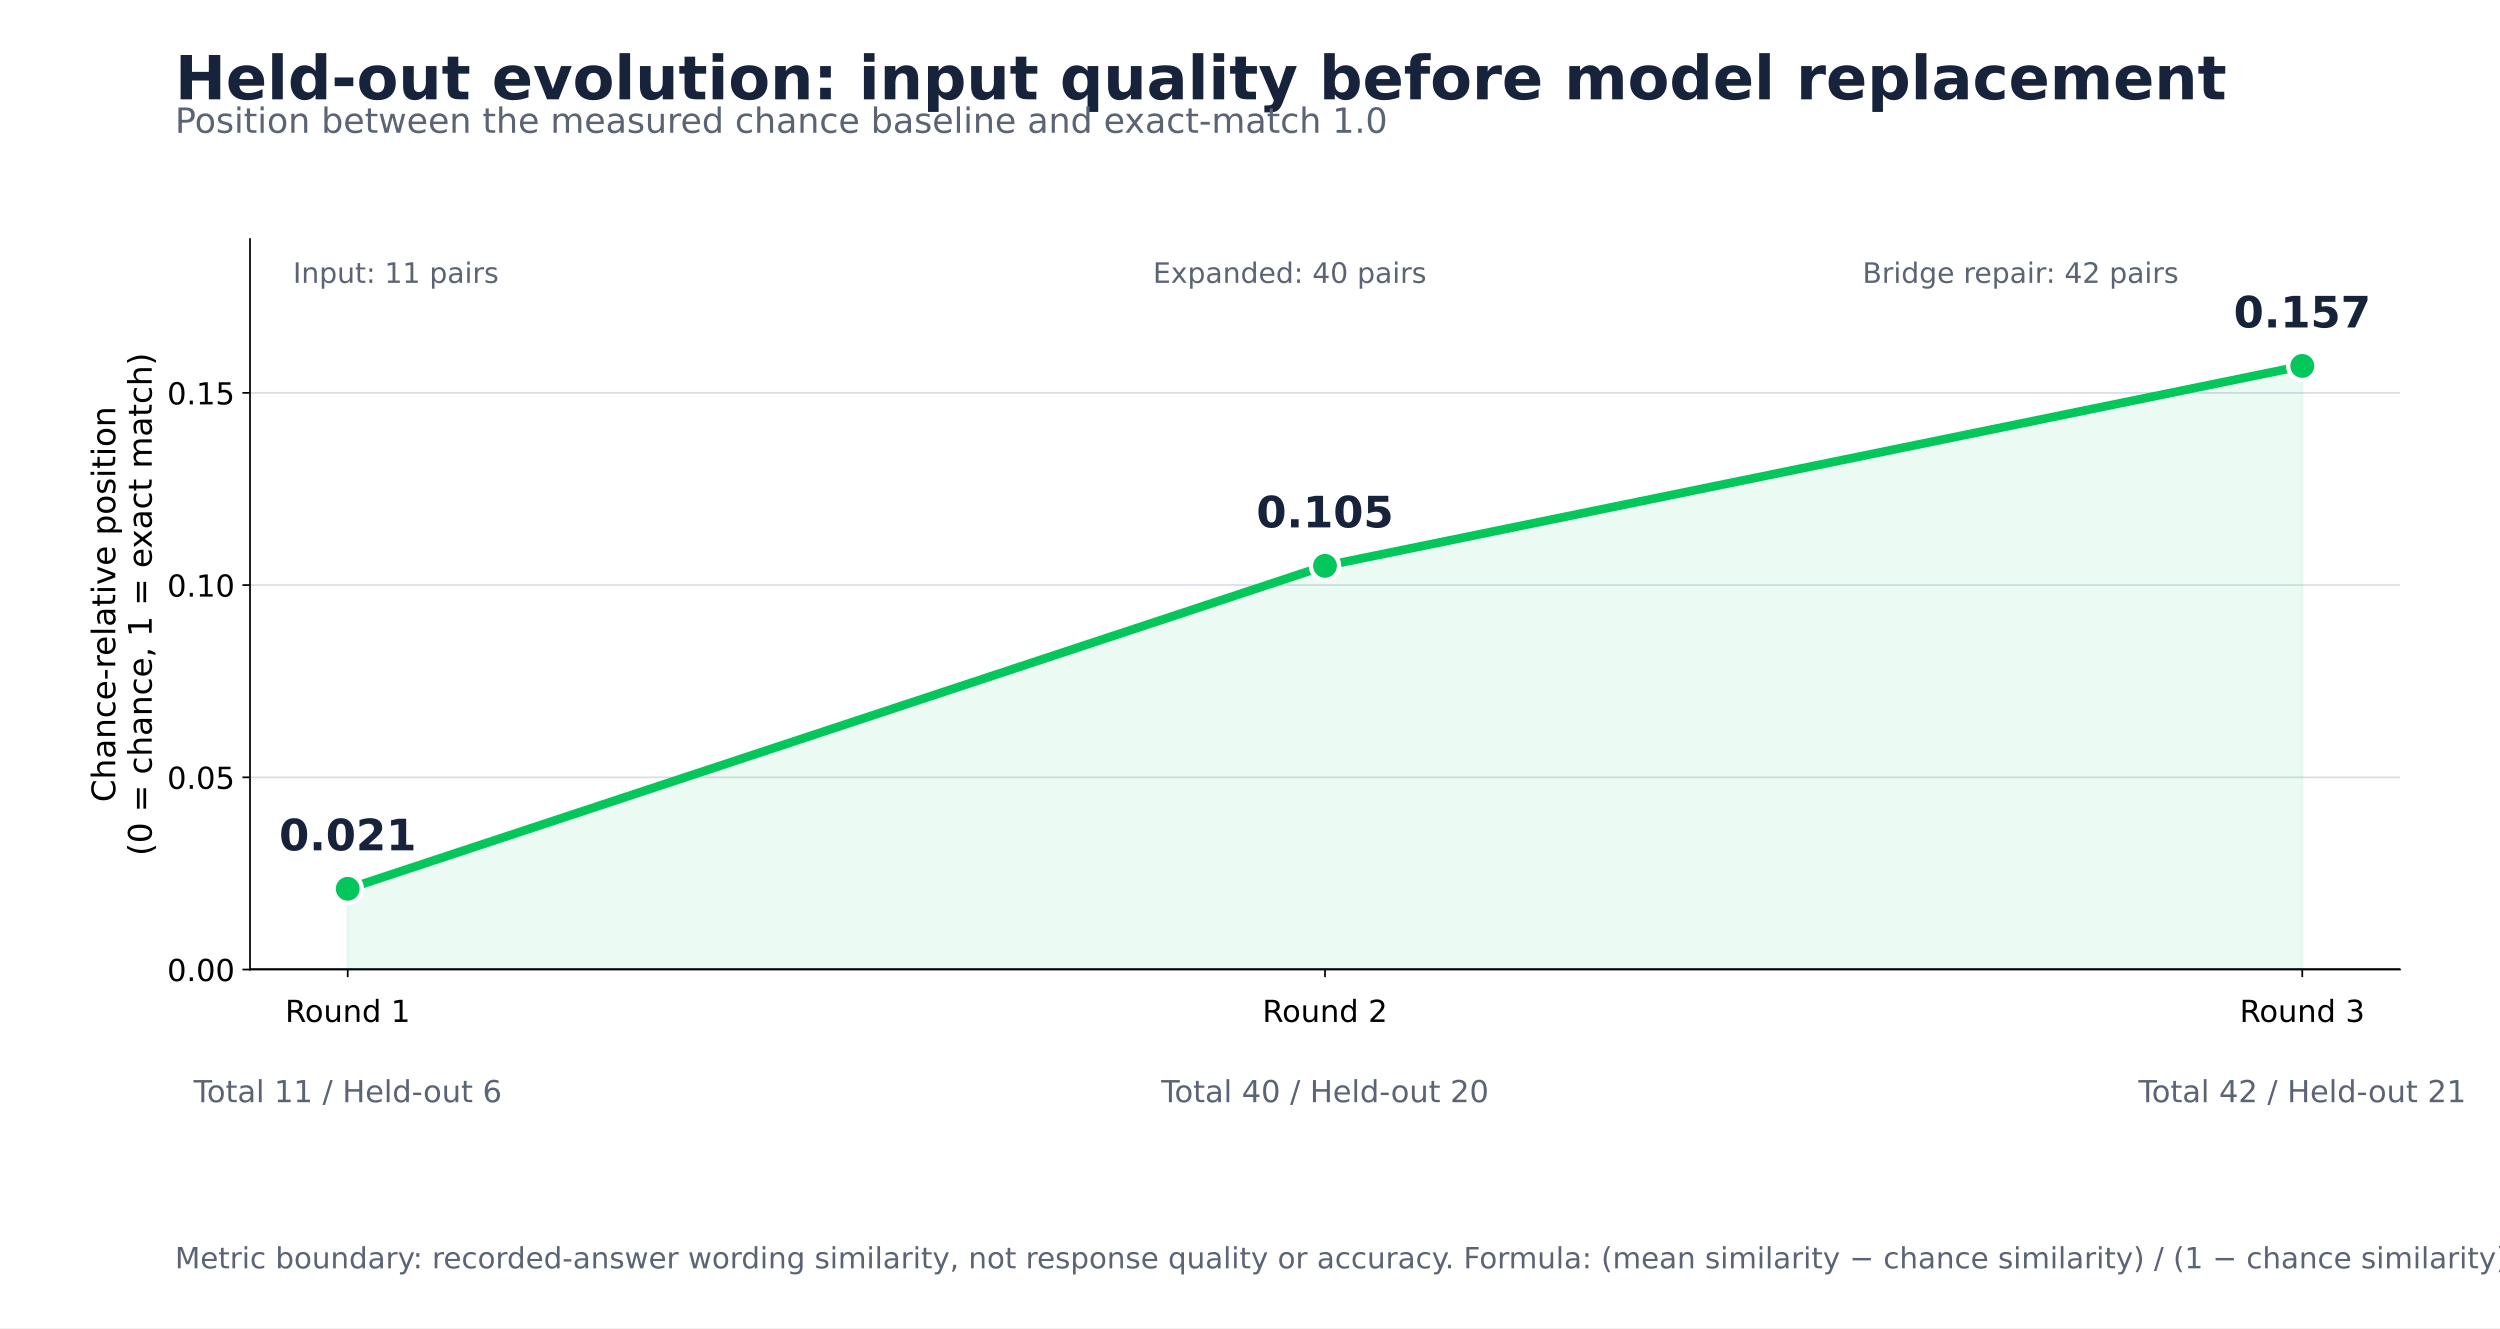
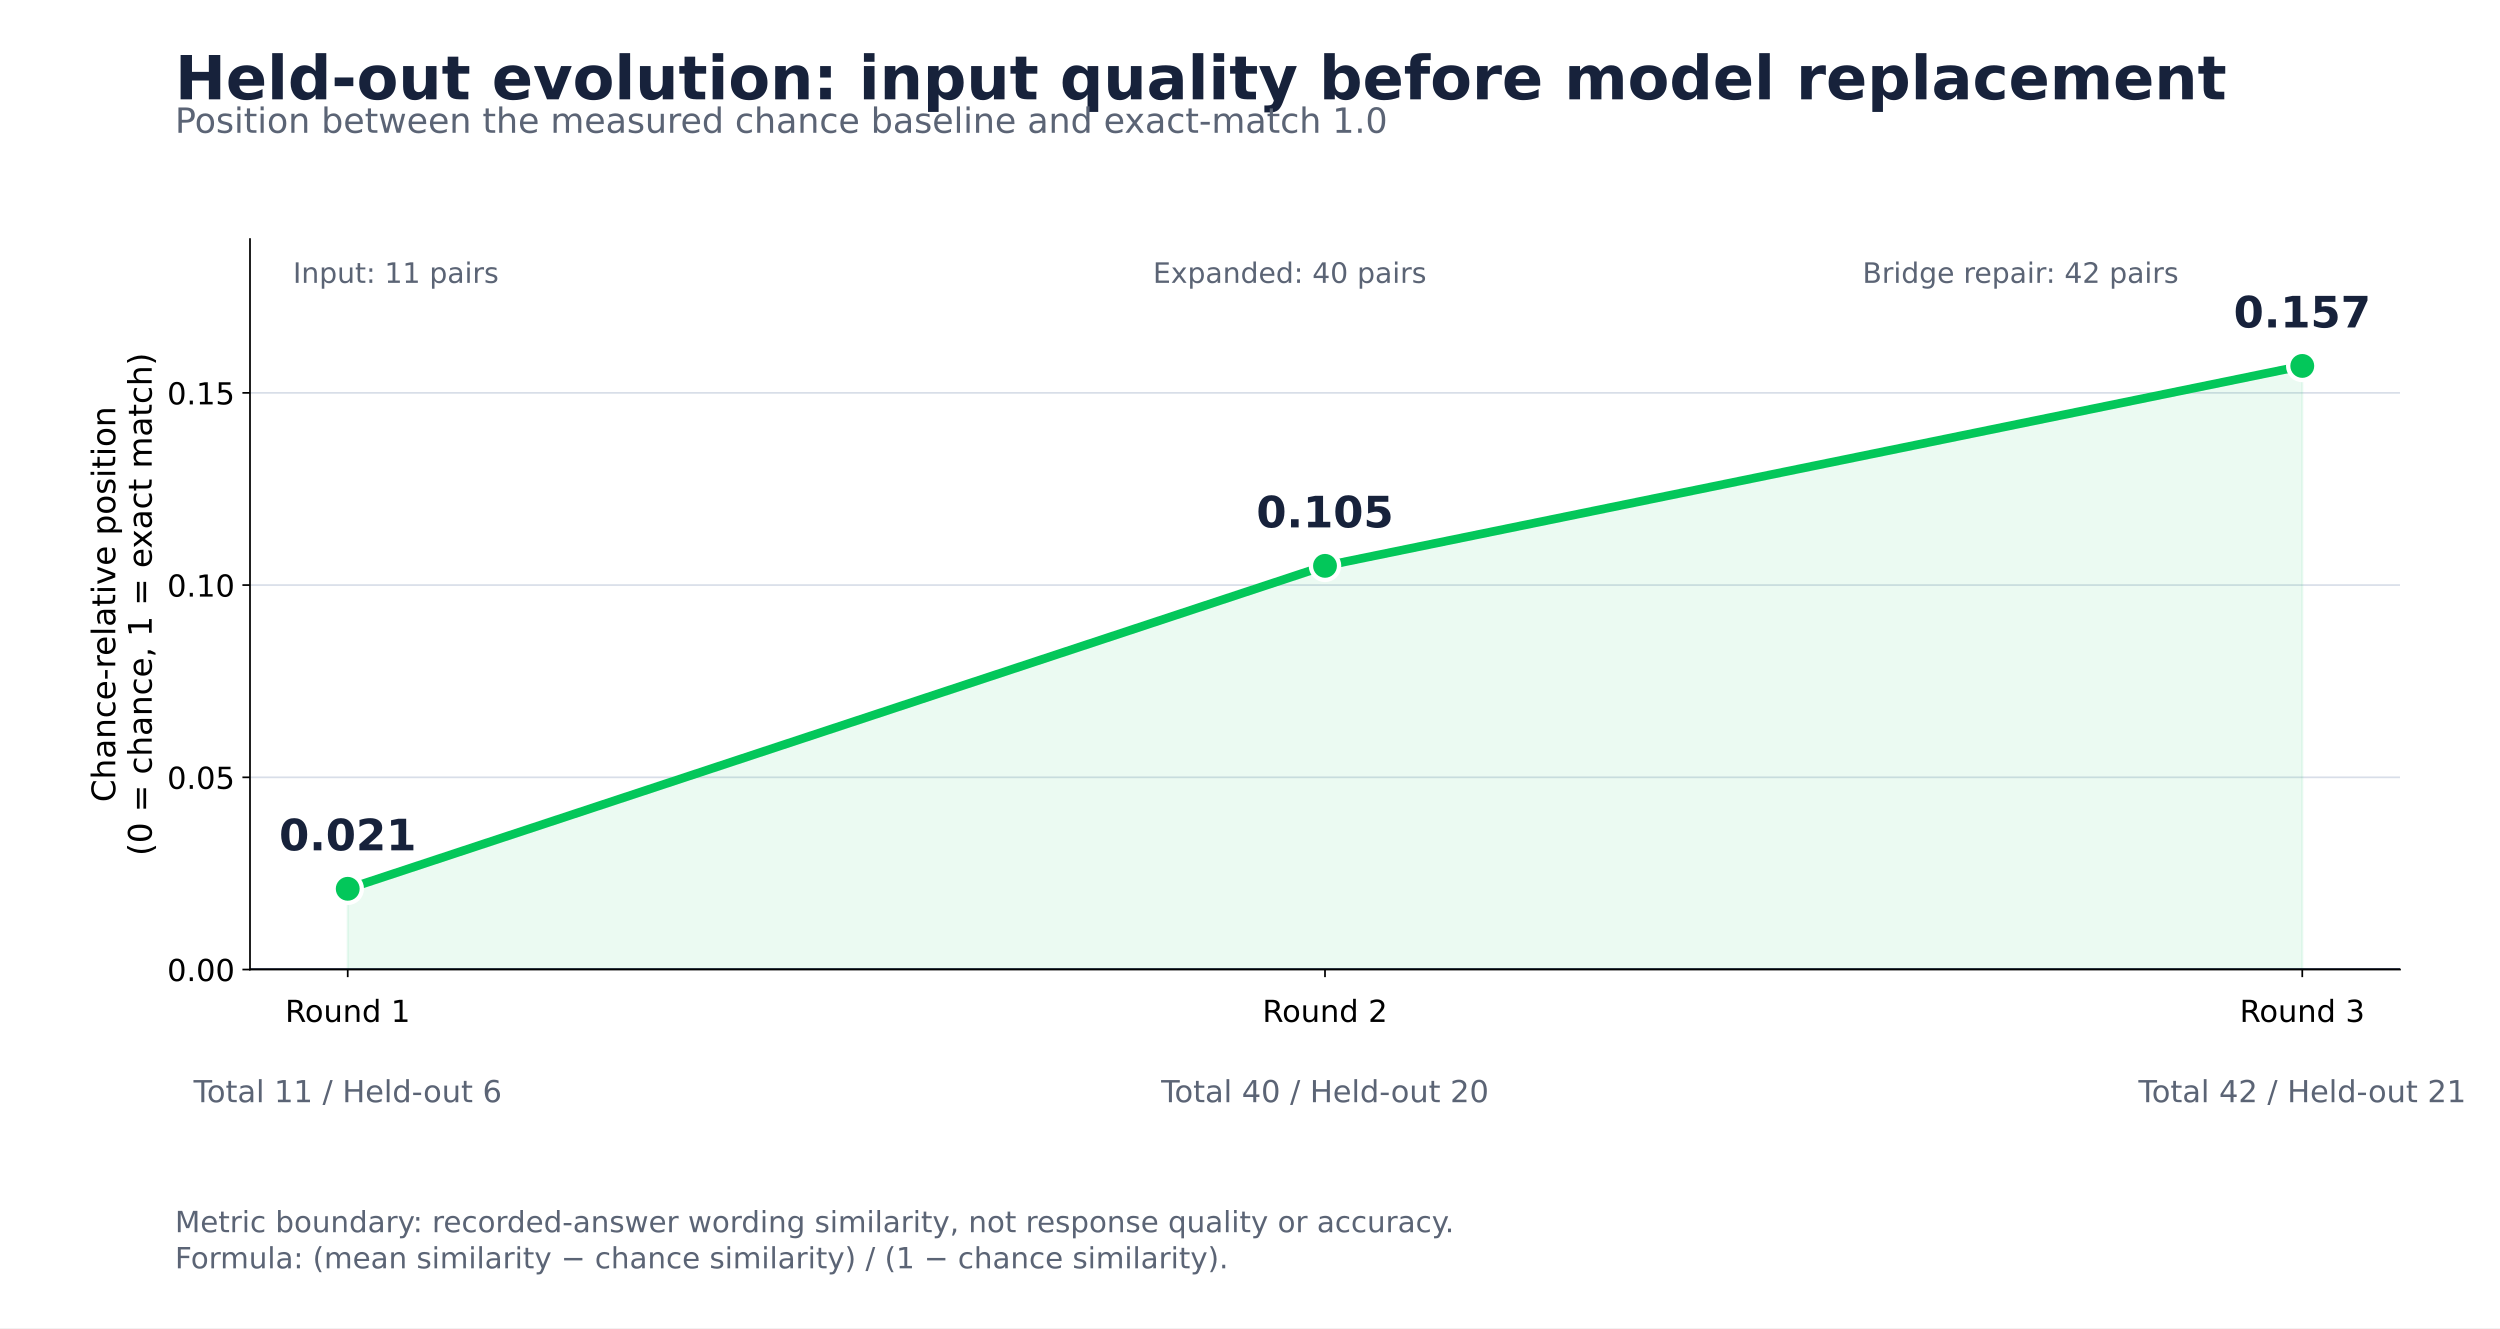
<svg xmlns="http://www.w3.org/2000/svg" xmlns:xlink="http://www.w3.org/1999/xlink" width="1152pt" height="612pt" viewBox="0 0 1152 612" version="1.1">
  <defs>
    <style type="text/css">*{stroke-linejoin: round; stroke-linecap: butt}</style>
  </defs>
  <g id="figure_1">
    <g id="patch_1">
      <path d="M 0 612  L 1152 612  L 1152 0  L 0 0  z " style="fill: #ffffff" />
    </g>
    <g id="axes_1">
      <g id="patch_2">
        <path d="M 115.2 446.76  L 1105.92 446.76  L 1105.92 110.16  L 115.2 110.16  z " style="fill: #ffffff" />
      </g>
      <g id="matplotlib.axis_1">
        <g id="xtick_1">
          <g id="line2d_1">
            <defs>
-               <path id="m0660d5bb21" d="M 0 0  L 0 3.5  " style="stroke: #000000; stroke-width: 0.8" />
+               <path id="me325d7a4da" d="M 0 0  L 0 3.5  " style="stroke: #000000; stroke-width: 0.8" />
            </defs>
            <g>
-               <use xlink:href="#m0660d5bb21" x="160.233" y="446.76" style="stroke: #000000; stroke-width: 0.8" />
+               <use xlink:href="#me325d7a4da" x="160.233" y="446.76" style="stroke: #000000; stroke-width: 0.8" />
            </g>
          </g>
          <g id="text_1">
            <text style="font: 14px 'DejaVu Sans'; text-anchor: middle" x="160.233" y="470.898" transform="rotate(-0 160.2327 470.8978)">Round 1</text>
          </g>
        </g>
        <g id="xtick_2">
          <g id="line2d_2">
            <g>
-               <use xlink:href="#m0660d5bb21" x="610.56" y="446.76" style="stroke: #000000; stroke-width: 0.8" />
+               <use xlink:href="#me325d7a4da" x="610.56" y="446.76" style="stroke: #000000; stroke-width: 0.8" />
            </g>
          </g>
          <g id="text_2">
            <text style="font: 14px 'DejaVu Sans'; text-anchor: middle" x="610.56" y="470.898" transform="rotate(-0 610.56 470.8978)">Round 2</text>
          </g>
        </g>
        <g id="xtick_3">
          <g id="line2d_3">
            <g>
-               <use xlink:href="#m0660d5bb21" x="1060.887" y="446.76" style="stroke: #000000; stroke-width: 0.8" />
+               <use xlink:href="#me325d7a4da" x="1060.887" y="446.76" style="stroke: #000000; stroke-width: 0.8" />
            </g>
          </g>
          <g id="text_3">
            <text style="font: 14px 'DejaVu Sans'; text-anchor: middle" x="1060.887" y="470.898" transform="rotate(-0 1060.887 470.8978)">Round 3</text>
          </g>
        </g>
      </g>
      <g id="matplotlib.axis_2">
        <g id="ytick_1">
          <g id="line2d_4">
-             <path d="M 115.2 446.76  L 1105.92 446.76  " clip-path="url(#p4b04f66140)" style="fill: none; stroke: #d8dee8; stroke-width: 0.8; stroke-linecap: square" />
+             <path d="M 115.2 446.76  L 1105.92 446.76  " clip-path="url(#p6cf80217c5)" style="fill: none; stroke: #d8dee8; stroke-width: 0.8; stroke-linecap: square" />
          </g>
          <g id="line2d_5">
            <defs>
-               <path id="m016a251a74" d="M 0 0  L -3.5 0  " style="stroke: #000000; stroke-width: 0.8" />
+               <path id="m84bc9497f2" d="M 0 0  L -3.5 0  " style="stroke: #000000; stroke-width: 0.8" />
            </defs>
            <g>
-               <use xlink:href="#m016a251a74" x="115.2" y="446.76" style="stroke: #000000; stroke-width: 0.8" />
+               <use xlink:href="#m84bc9497f2" x="115.2" y="446.76" style="stroke: #000000; stroke-width: 0.8" />
            </g>
          </g>
          <g id="text_4">
            <text style="font: 14px 'DejaVu Sans'; text-anchor: end" x="108.2" y="452.079" transform="rotate(-0 108.2 452.0789)">0.00</text>
          </g>
        </g>
        <g id="ytick_2">
          <g id="line2d_6">
-             <path d="M 115.2 358.181  L 1105.92 358.181  " clip-path="url(#p4b04f66140)" style="fill: none; stroke: #d8dee8; stroke-width: 0.8; stroke-linecap: square" />
+             <path d="M 115.2 358.181  L 1105.92 358.181  " clip-path="url(#p6cf80217c5)" style="fill: none; stroke: #d8dee8; stroke-width: 0.8; stroke-linecap: square" />
          </g>
          <g id="line2d_7">
            <g>
-               <use xlink:href="#m016a251a74" x="115.2" y="358.181" style="stroke: #000000; stroke-width: 0.8" />
+               <use xlink:href="#m84bc9497f2" x="115.2" y="358.181" style="stroke: #000000; stroke-width: 0.8" />
            </g>
          </g>
          <g id="text_5">
            <text style="font: 14px 'DejaVu Sans'; text-anchor: end" x="108.2" y="363.5" transform="rotate(-0 108.2 363.5)">0.05</text>
          </g>
        </g>
        <g id="ytick_3">
          <g id="line2d_8">
-             <path d="M 115.2 269.602  L 1105.92 269.602  " clip-path="url(#p4b04f66140)" style="fill: none; stroke: #d8dee8; stroke-width: 0.8; stroke-linecap: square" />
+             <path d="M 115.2 269.602  L 1105.92 269.602  " clip-path="url(#p6cf80217c5)" style="fill: none; stroke: #d8dee8; stroke-width: 0.8; stroke-linecap: square" />
          </g>
          <g id="line2d_9">
            <g>
-               <use xlink:href="#m016a251a74" x="115.2" y="269.602" style="stroke: #000000; stroke-width: 0.8" />
+               <use xlink:href="#m84bc9497f2" x="115.2" y="269.602" style="stroke: #000000; stroke-width: 0.8" />
            </g>
          </g>
          <g id="text_6">
            <text style="font: 14px 'DejaVu Sans'; text-anchor: end" x="108.2" y="274.921" transform="rotate(-0 108.2 274.921)">0.10</text>
          </g>
        </g>
        <g id="ytick_4">
          <g id="line2d_10">
-             <path d="M 115.2 181.023  L 1105.92 181.023  " clip-path="url(#p4b04f66140)" style="fill: none; stroke: #d8dee8; stroke-width: 0.8; stroke-linecap: square" />
+             <path d="M 115.2 181.023  L 1105.92 181.023  " clip-path="url(#p6cf80217c5)" style="fill: none; stroke: #d8dee8; stroke-width: 0.8; stroke-linecap: square" />
          </g>
          <g id="line2d_11">
            <g>
-               <use xlink:href="#m016a251a74" x="115.2" y="181.023" style="stroke: #000000; stroke-width: 0.8" />
+               <use xlink:href="#m84bc9497f2" x="115.2" y="181.023" style="stroke: #000000; stroke-width: 0.8" />
            </g>
          </g>
          <g id="text_7">
            <text style="font: 14px 'DejaVu Sans'; text-anchor: end" x="108.2" y="186.342" transform="rotate(-0 108.2 186.3421)">0.15</text>
          </g>
        </g>
        <g id="text_8">
          <text style="font: 15px 'DejaVu Sans'" transform="translate(53.11187 369.6213) rotate(-90)">Chance-relative position</text>
          <text style="font: 15px 'DejaVu Sans'" transform="translate(69.90859 394.3772) rotate(-90)">(0 = chance, 1 = exact match)</text>
        </g>
      </g>
      <g id="PolyCollection_1">
        <defs>
-           <path id="m392c4cba9c" d="M 160.233 -165.24  L 160.233 -202.443  L 610.56 -351.256  L 1060.887 -443.378  L 1060.887 -165.24  L 1060.887 -165.24  L 610.56 -165.24  L 160.233 -165.24  z " style="stroke: #03c75a; stroke-opacity: 0.08" />
+           <path id="m1620951816" d="M 160.233 -165.24  L 160.233 -202.443  L 610.56 -351.256  L 1060.887 -443.378  L 1060.887 -165.24  L 1060.887 -165.24  L 610.56 -165.24  L 160.233 -165.24  z " style="stroke: #03c75a; stroke-opacity: 0.08" />
        </defs>
-         <g clip-path="url(#p4b04f66140)">
-           <use xlink:href="#m392c4cba9c" x="0" y="612" style="fill: #03c75a; fill-opacity: 0.08; stroke: #03c75a; stroke-opacity: 0.08" />
+         <g clip-path="url(#p6cf80217c5)">
+           <use xlink:href="#m1620951816" x="0" y="612" style="fill: #03c75a; fill-opacity: 0.08; stroke: #03c75a; stroke-opacity: 0.08" />
        </g>
      </g>
      <g id="line2d_12">
-         <path d="M 115.2 446.76  L 1105.92 446.76  " clip-path="url(#p4b04f66140)" style="fill: none; stroke: #17223b; stroke-width: 1.2; stroke-linecap: square" />
+         <path d="M 115.2 446.76  L 1105.92 446.76  " clip-path="url(#p6cf80217c5)" style="fill: none; stroke: #17223b; stroke-width: 1.2; stroke-linecap: square" />
      </g>
      <g id="patch_3">
        <path d="M 115.2 446.76  L 115.2 110.16  " style="fill: none; stroke: #000000; stroke-width: 0.8; stroke-linejoin: miter; stroke-linecap: square" />
      </g>
      <g id="patch_4">
        <path d="M 115.2 446.76  L 1105.92 446.76  " style="fill: none; stroke: #000000; stroke-width: 0.8; stroke-linejoin: miter; stroke-linecap: square" />
      </g>
      <g id="line2d_13">
-         <path d="M 160.233 409.557  L 610.56 260.744  L 1060.887 168.622  " clip-path="url(#p4b04f66140)" style="fill: none; stroke: #03c75a; stroke-width: 4; stroke-linecap: square" />
+         <path d="M 160.233 409.557  L 610.56 260.744  L 1060.887 168.622  " clip-path="url(#p6cf80217c5)" style="fill: none; stroke: #03c75a; stroke-width: 4; stroke-linecap: square" />
        <defs>
-           <path id="m33a111adc5" d="M 0 6.5  C 1.724 6.5 3.377 5.815 4.596 4.596  C 5.815 3.377 6.5 1.724 6.5 0  C 6.5 -1.724 5.815 -3.377 4.596 -4.596  C 3.377 -5.815 1.724 -6.5 0 -6.5  C -1.724 -6.5 -3.377 -5.815 -4.596 -4.596  C -5.815 -3.377 -6.5 -1.724 -6.5 0  C -6.5 1.724 -5.815 3.377 -4.596 4.596  C -3.377 5.815 -1.724 6.5 0 6.5  z " style="stroke: #ffffff; stroke-width: 2" />
+           <path id="m2fa941213b" d="M 0 6.5  C 1.724 6.5 3.377 5.815 4.596 4.596  C 5.815 3.377 6.5 1.724 6.5 0  C 6.5 -1.724 5.815 -3.377 4.596 -4.596  C 3.377 -5.815 1.724 -6.5 0 -6.5  C -1.724 -6.5 -3.377 -5.815 -4.596 -4.596  C -5.815 -3.377 -6.5 -1.724 -6.5 0  C -6.5 1.724 -5.815 3.377 -4.596 4.596  C -3.377 5.815 -1.724 6.5 0 6.5  z " style="stroke: #ffffff; stroke-width: 2" />
        </defs>
-         <g clip-path="url(#p4b04f66140)">
-           <use xlink:href="#m33a111adc5" x="160.233" y="409.557" style="fill: #03c75a; stroke: #ffffff; stroke-width: 2" />
-           <use xlink:href="#m33a111adc5" x="610.56" y="260.744" style="fill: #03c75a; stroke: #ffffff; stroke-width: 2" />
-           <use xlink:href="#m33a111adc5" x="1060.887" y="168.622" style="fill: #03c75a; stroke: #ffffff; stroke-width: 2" />
+         <g clip-path="url(#p6cf80217c5)">
+           <use xlink:href="#m2fa941213b" x="160.233" y="409.557" style="fill: #03c75a; stroke: #ffffff; stroke-width: 2" />
+           <use xlink:href="#m2fa941213b" x="610.56" y="260.744" style="fill: #03c75a; stroke: #ffffff; stroke-width: 2" />
+           <use xlink:href="#m2fa941213b" x="1060.887" y="168.622" style="fill: #03c75a; stroke: #ffffff; stroke-width: 2" />
        </g>
      </g>
      <g id="text_9">
        <text style="fill: #17223b; font: 700 20px 'DejaVu Sans'; text-anchor: middle" x="160.233" y="391.841" transform="rotate(-0 160.2327 391.8411)">0.021</text>
      </g>
      <g id="text_10">
        <text style="fill: #5b6475; font: 14px 'DejaVu Sans'; text-anchor: middle" x="160.233" y="507.888" transform="rotate(-0 160.2327 507.8878)">Total 11  /  Held-out 6</text>
      </g>
      <g id="text_11">
        <text style="fill: #17223b; font: 700 20px 'DejaVu Sans'; text-anchor: middle" x="610.56" y="243.028" transform="rotate(-0 610.56 243.0284)">0.105</text>
      </g>
      <g id="text_12">
        <text style="fill: #5b6475; font: 14px 'DejaVu Sans'; text-anchor: middle" x="610.56" y="507.888" transform="rotate(-0 610.56 507.8878)">Total 40  /  Held-out 20</text>
      </g>
      <g id="text_13">
        <text style="fill: #17223b; font: 700 20px 'DejaVu Sans'; text-anchor: middle" x="1060.887" y="150.906" transform="rotate(-0 1060.887 150.9063)">0.157</text>
      </g>
      <g id="text_14">
        <text style="fill: #5b6475; font: 14px 'DejaVu Sans'; text-anchor: middle" x="1060.887" y="507.888" transform="rotate(-0 1060.887 507.8878)">Total 42  /  Held-out 21</text>
      </g>
      <g id="text_15">
        <text style="fill: #5b6475; font: 13px 'DejaVu Sans'; text-anchor: start" x="135.014" y="130.356" transform="rotate(-0 135.0144 130.356)">Input: 11 pairs</text>
      </g>
      <g id="text_16">
        <text style="fill: #5b6475; font: 13px 'DejaVu Sans'; text-anchor: start" x="531.302" y="130.356" transform="rotate(-0 531.3024 130.356)">Expanded: 40 pairs</text>
      </g>
      <g id="text_17">
        <text style="fill: #5b6475; font: 13px 'DejaVu Sans'; text-anchor: start" x="858.24" y="130.356" transform="rotate(-0 858.24 130.356)">Bridge repair: 42 pairs</text>
      </g>
    </g>
    <g id="text_18">
      <text style="fill: #17223b; font: 700 28px 'DejaVu Sans'; text-anchor: start" x="80.64" y="45.756" transform="rotate(-0 80.64 45.75563)">Held-out evolution: input quality before model replacement</text>
    </g>
    <g id="text_19">
      <text style="fill: #5b6475; font: 16px 'DejaVu Sans'; text-anchor: start" x="80.64" y="61.2" transform="rotate(-0 80.64 61.2)">Position between the measured chance baseline and exact-match 1.0</text>
    </g>
    <g id="text_20">
-       <text style="fill: #5b6475; font: 13.5px 'DejaVu Sans'; text-anchor: start" x="80.64" y="584.46" transform="rotate(-0 80.64 584.46)">Metric boundary: recorded-answer wording similarity, not response quality or accuracy.  Formula: (mean similarity − chance similarity) / (1 − chance similarity).</text>
+       <text style="fill: #5b6475; font: 13.5px 'DejaVu Sans'" transform="translate(80.64 567.8043)">Metric boundary: recorded-answer wording similarity, not response quality or accuracy.</text>
+       <text style="fill: #5b6475; font: 13.5px 'DejaVu Sans'" transform="translate(80.64 584.46)">Formula: (mean similarity − chance similarity) / (1 − chance similarity).</text>
    </g>
  </g>
  <defs>
-     <clipPath id="p4b04f66140">
+     <clipPath id="p6cf80217c5">
      <rect x="115.2" y="110.16" width="990.72" height="336.6" />
    </clipPath>
  </defs>
</svg>
